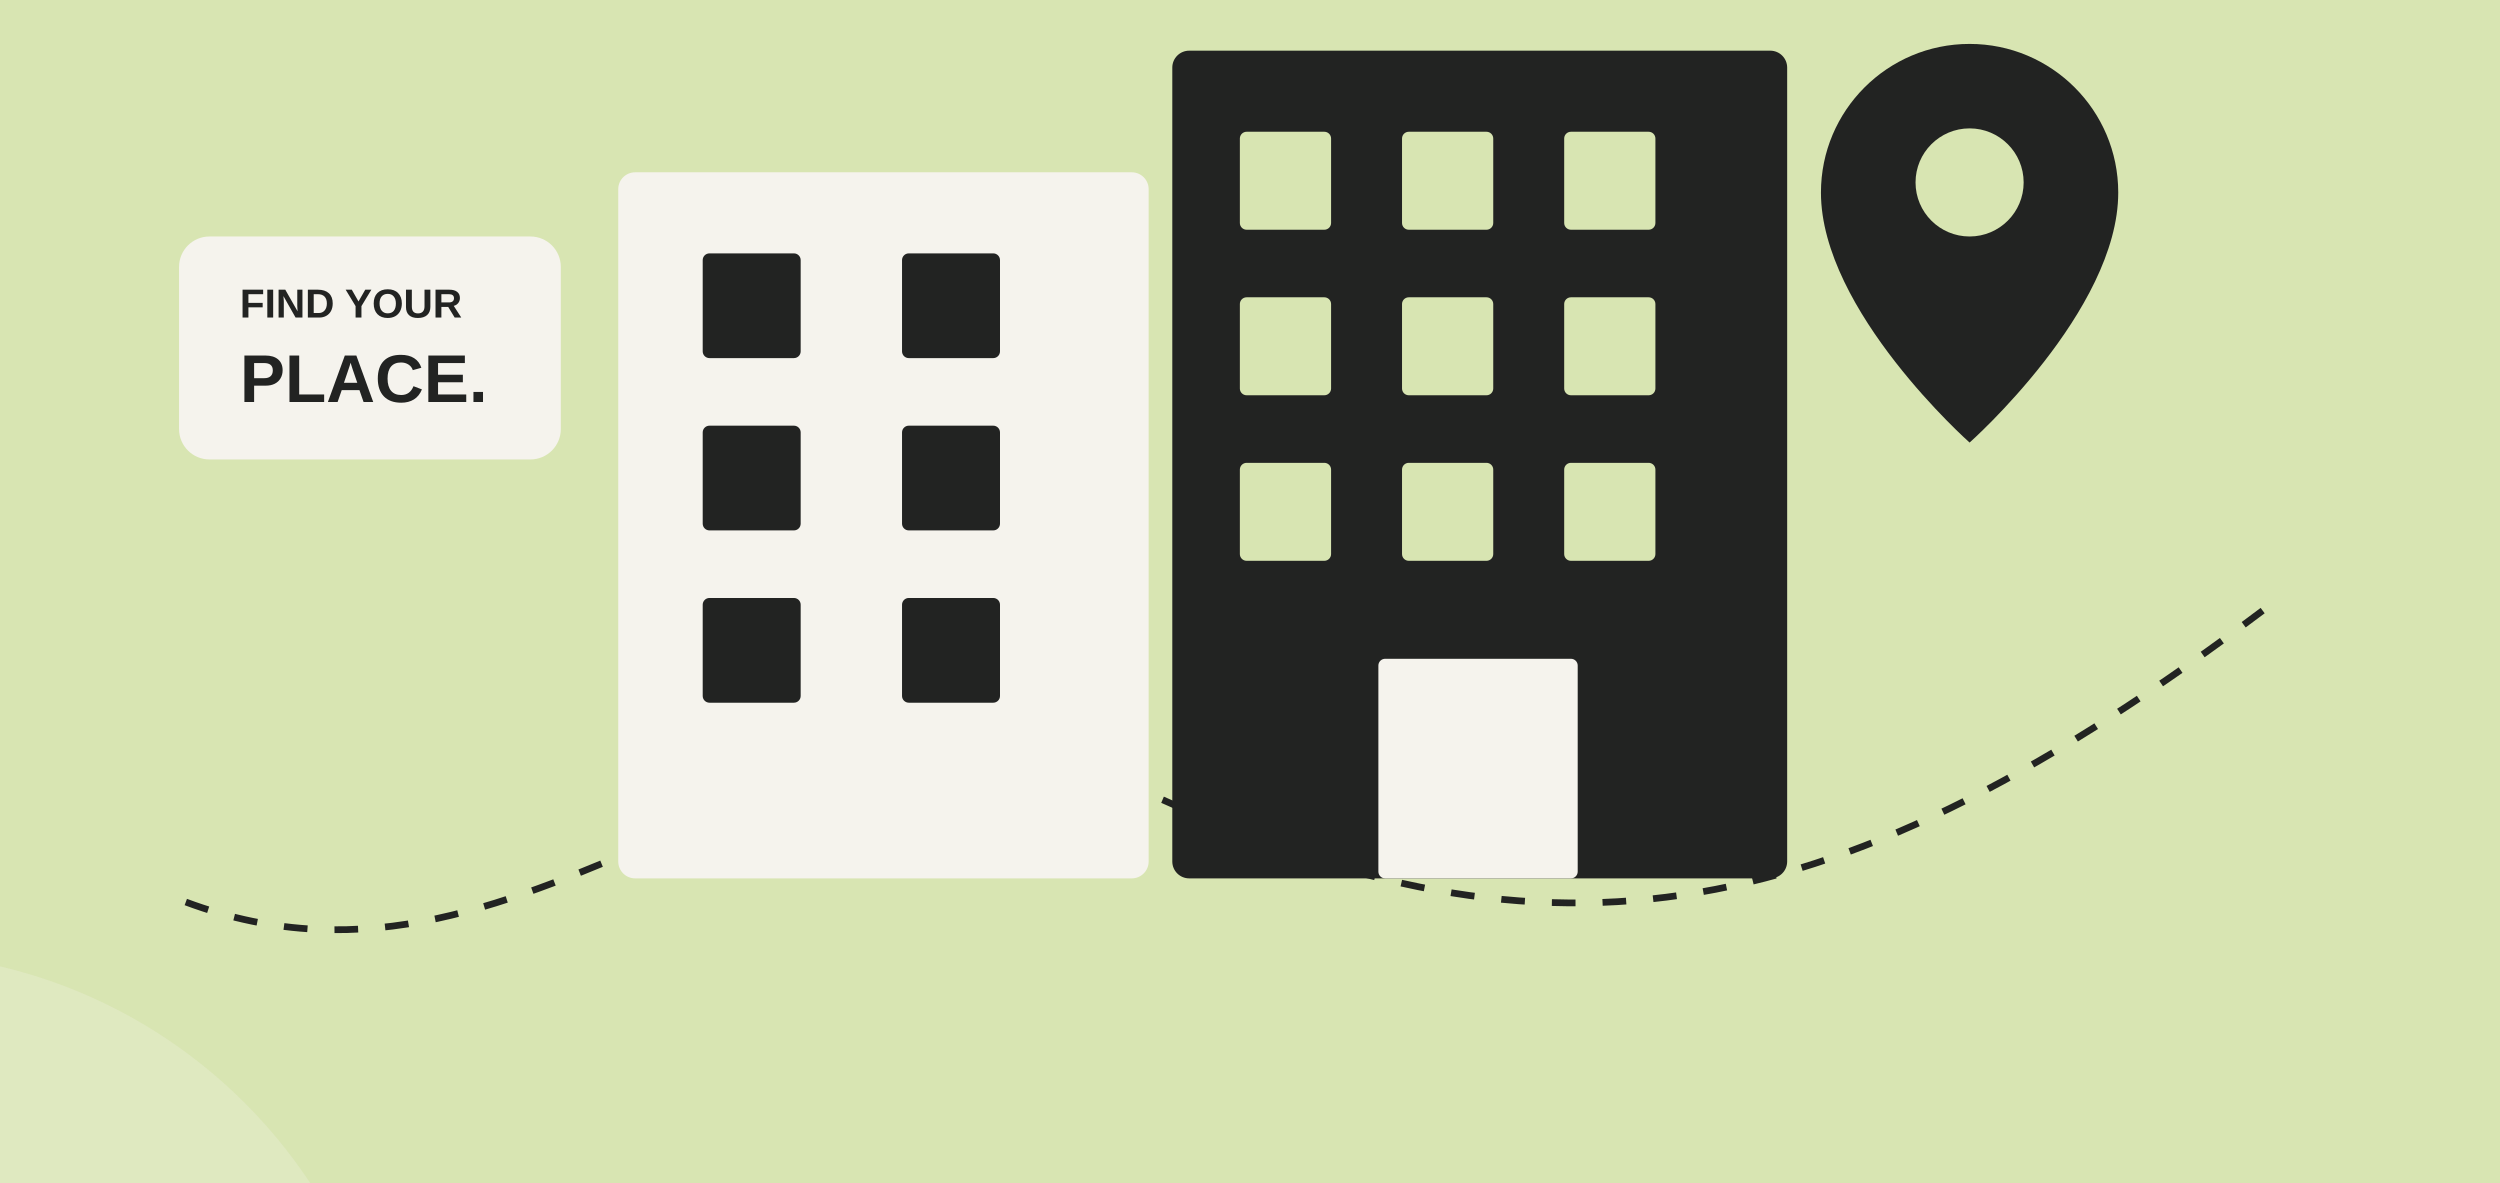
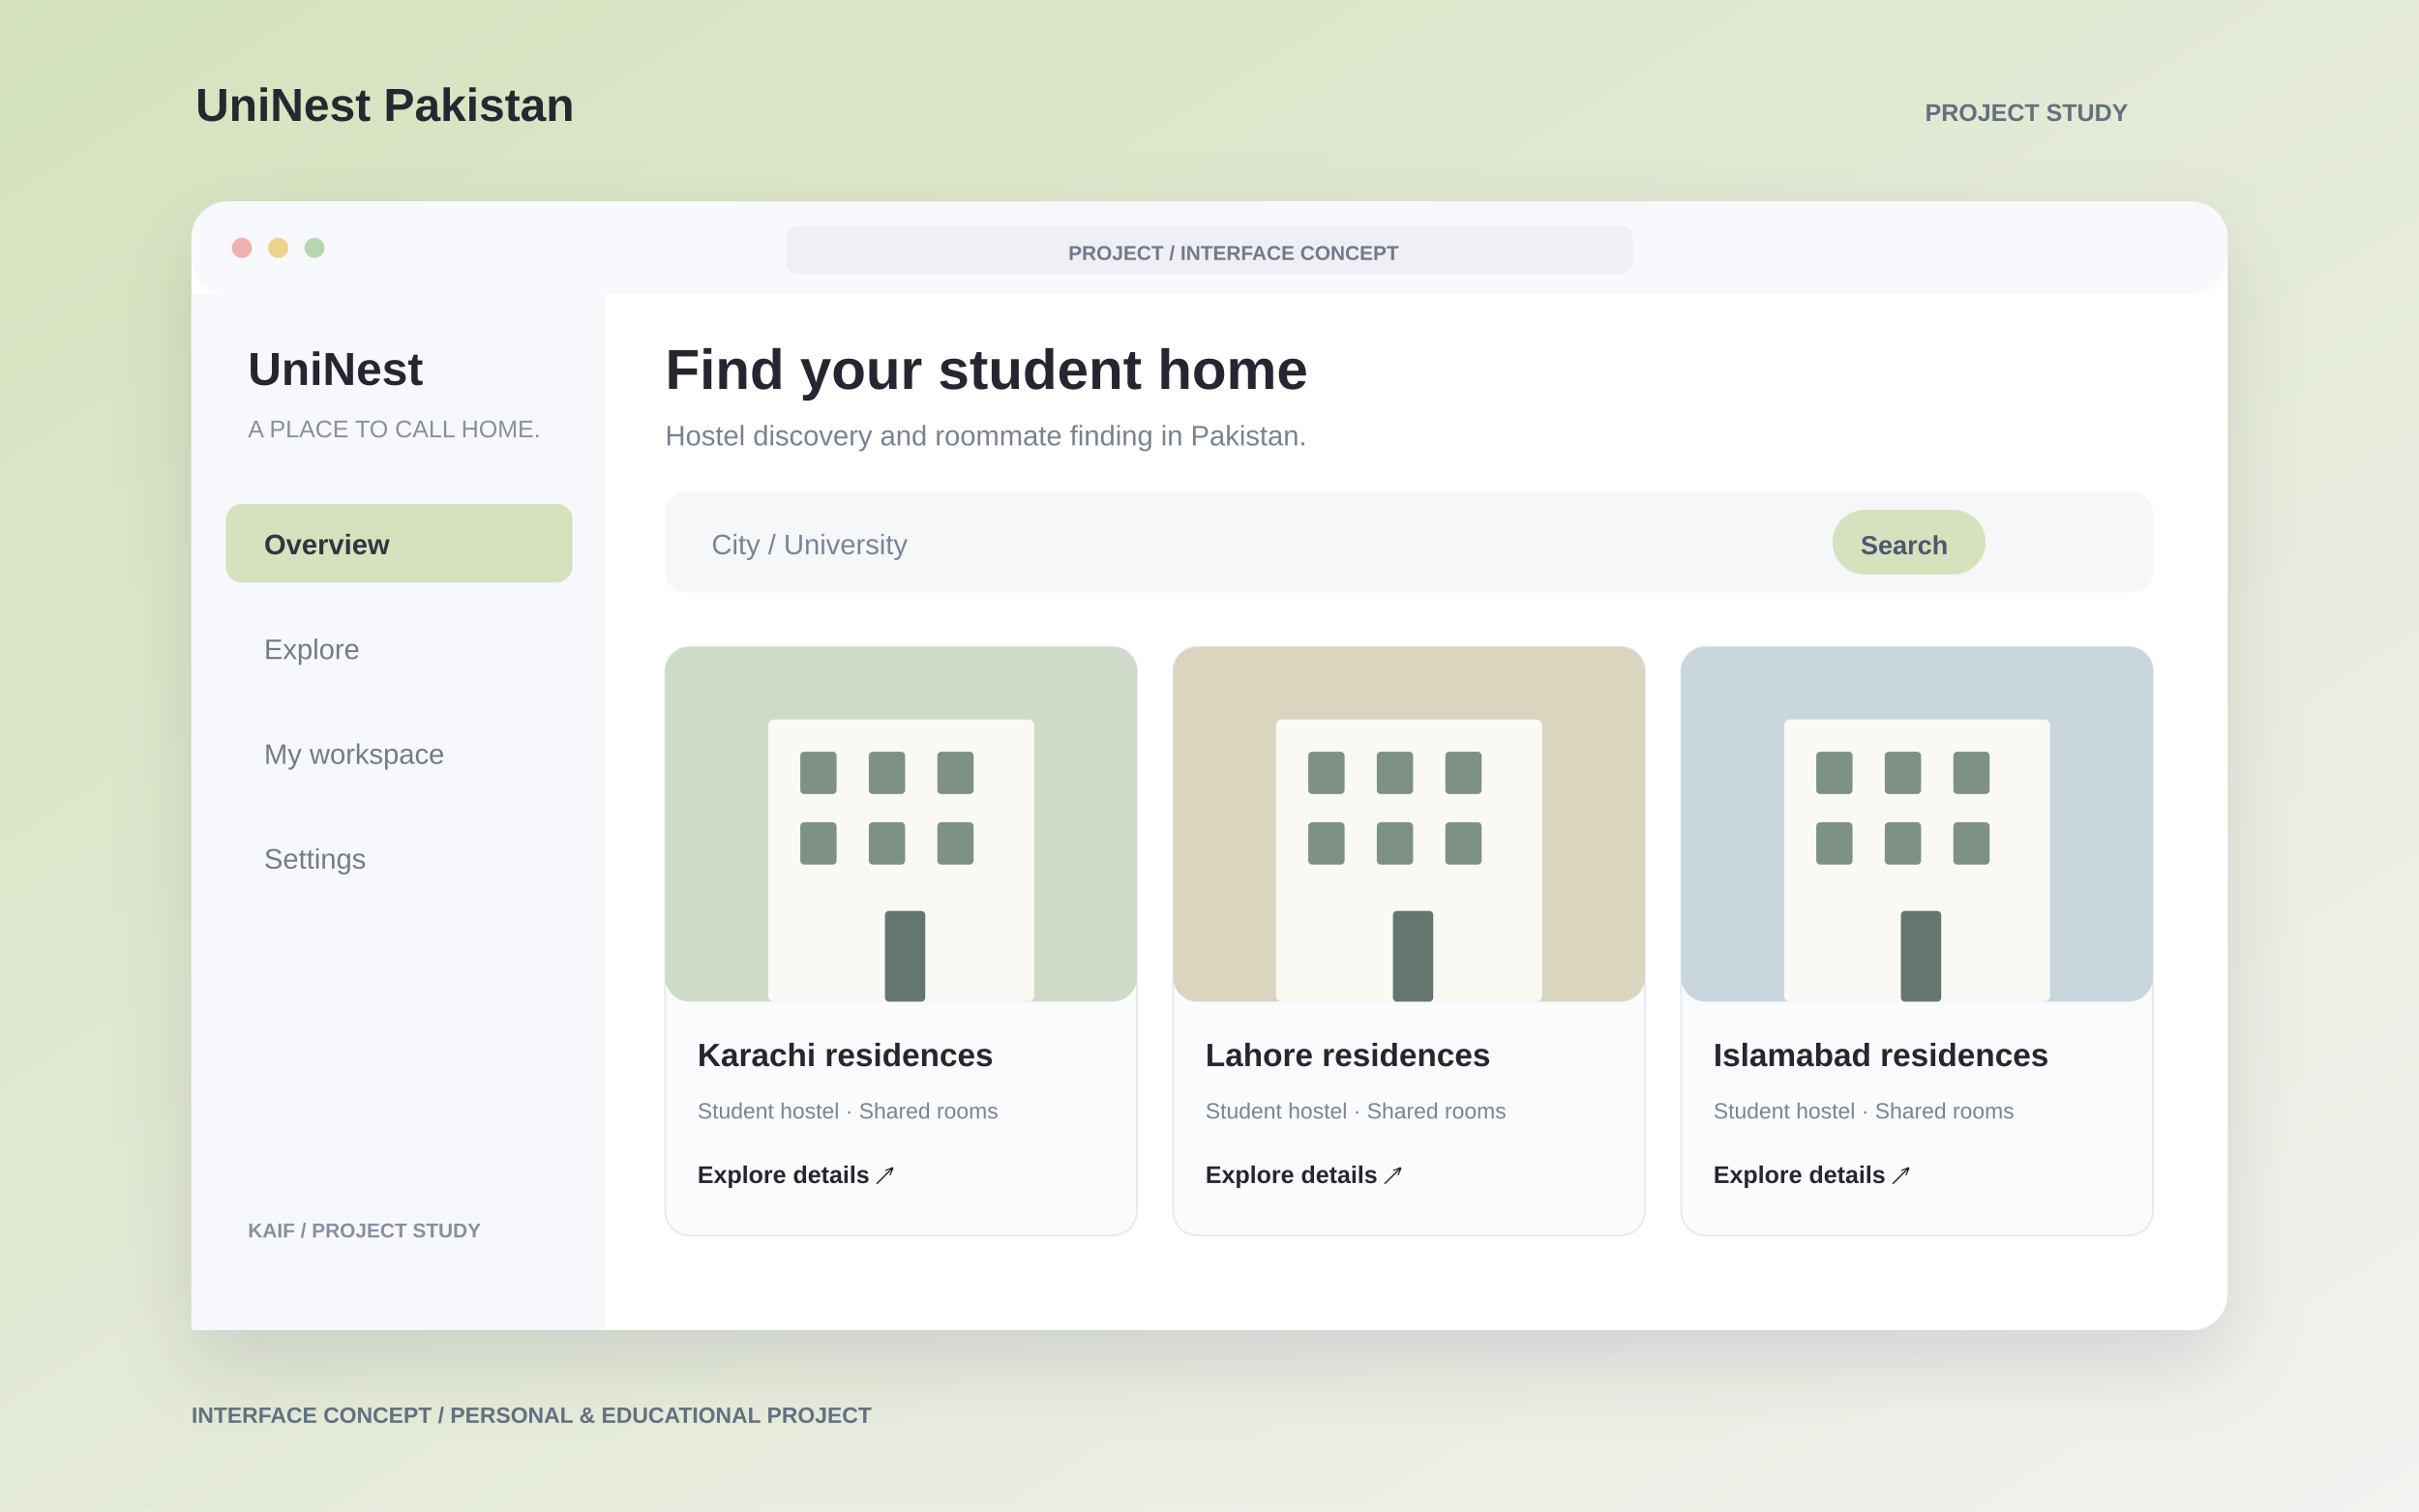
- <svg xmlns="http://www.w3.org/2000/svg" viewBox="80 160 740 350" width="1480" height="700" role="img" aria-labelledby="title">
-   <rect width="900" height="600" fill="#d8e5b2" />
-   <circle cx="865" cy="-30" r="175" fill="#f5f3ed" opacity=".32" />
-   <circle cx="45" cy="594" r="152" fill="#f5f3ed" opacity=".25" />
+ <svg xmlns="http://www.w3.org/2000/svg" viewBox="0 0 1200 750" width="1200" height="750" role="img" aria-labelledby="title">
+   <defs>
+     <filter id="shadow" x="-20%" y="-20%" width="140%" height="150%">
+       <feDropShadow dx="0" dy="16" stdDeviation="20" flood-color="#202736" flood-opacity=".12" />
+     </filter>
+     <linearGradient id="wash" x2="1" y2="1">
+       <stop stop-color="#d5e2bd" />
+       <stop offset="1" stop-color="#f2f2f0" />
+     </linearGradient>
+   </defs>
+   <rect width="1200" height="750" fill="url(#wash)" />
  <g font-family="Arial,Helvetica,sans-serif">
-     <text x="42" y="44" fill="#222322" font-size="12" font-weight="700">KAIF / PROJECT 05</text>
-     <text x="42" y="102" fill="#222322" font-size="42" font-weight="700">UniNest Pakistan</text>
-     <text x="44" y="131" fill="#222322" font-size="11" font-weight="700">STUDENT HOUSING · TEAM PROJECT</text>
-     <path d="M135 427c107 40 175-82 292-29s202 35 329-62" stroke="#222322" stroke-width="2" stroke-dasharray="7 8" fill="none" />
-     <rect x="263" y="211" width="157" height="209" rx="5" fill="#f5f3ed" stroke="none" />
-     <rect x="427" y="175" width="182" height="245" rx="5" fill="#222322" stroke="none" />
-     <rect x="447" y="199" width="27" height="29" rx="2" fill="#d8e5b2" stroke="none" />
-     <rect x="495" y="199" width="27" height="29" rx="2" fill="#d8e5b2" stroke="none" />
-     <rect x="543" y="199" width="27" height="29" rx="2" fill="#d8e5b2" stroke="none" />
-     <rect x="447" y="248" width="27" height="29" rx="2" fill="#d8e5b2" stroke="none" />
-     <rect x="495" y="248" width="27" height="29" rx="2" fill="#d8e5b2" stroke="none" />
-     <rect x="543" y="248" width="27" height="29" rx="2" fill="#d8e5b2" stroke="none" />
-     <rect x="447" y="297" width="27" height="29" rx="2" fill="#d8e5b2" stroke="none" />
-     <rect x="495" y="297" width="27" height="29" rx="2" fill="#d8e5b2" stroke="none" />
-     <rect x="543" y="297" width="27" height="29" rx="2" fill="#d8e5b2" stroke="none" />
-     <rect x="288" y="235" width="29" height="31" rx="2" fill="#222322" stroke="none" />
-     <rect x="347" y="235" width="29" height="31" rx="2" fill="#222322" stroke="none" />
-     <rect x="288" y="286" width="29" height="31" rx="2" fill="#222322" stroke="none" />
-     <rect x="347" y="286" width="29" height="31" rx="2" fill="#222322" stroke="none" />
-     <rect x="288" y="337" width="29" height="31" rx="2" fill="#222322" stroke="none" />
-     <rect x="347" y="337" width="29" height="31" rx="2" fill="#222322" stroke="none" />
-     <rect x="488" y="355" width="59" height="65" rx="2" fill="#f5f3ed" stroke="none" />
-     <path d="M707 217c0 35-44 74-44 74s-44-39-44-74a44 44 0 1 1 88 0" fill="#222322" />
-     <circle cx="663" cy="214" r="16" fill="#d8e5b2" stroke="none" />
-     <rect x="133" y="230" width="113" height="66" rx="9" fill="#f5f3ed" stroke="none" />
-     <text x="151" y="254" fill="#222322" font-size="12" font-weight="700">FIND YOUR</text>
-     <text x="151" y="279" fill="#222322" font-size="20" font-weight="700">PLACE.</text>
-     <path d="M42 522L858 522" stroke="#222322" stroke-width="1" fill="none" />
-     <text x="42" y="555" fill="#222322" font-size="14" font-weight="700">UninestPakistan</text>
-     <text x="651" y="555" fill="#222322" font-size="10" font-weight="700">ORIGINAL ILLUSTRATION</text>
+     <g filter="url(#shadow)">
+       <rect x="95" y="100" width="1010" height="560" rx="18" fill="#ffffff" stroke="none" />
+       <rect x="95" y="100" width="1010" height="46" rx="18" fill="#f8f9fc" stroke="none" />
+       <circle cx="120" cy="123" r="5" fill="#efb1af" />
+       <circle cx="138" cy="123" r="5" fill="#efd18e" />
+       <circle cx="156" cy="123" r="5" fill="#b7d7b1" />
+       <rect x="390" y="112" width="420" height="24" rx="6" fill="#eef0f5" stroke="none" />
+       <text x="530" y="129" font-size="10" fill="#72798b" font-weight="600">PROJECT / INTERFACE CONCEPT</text>
+       <rect x="95" y="146" width="205" height="514" rx="0" fill="#f7f8fb" stroke="none" />
+       <text x="123" y="191" font-size="23" fill="#252830" font-weight="750">UniNest</text>
+       <text x="123" y="217" font-size="12" fill="#8790a0" font-weight="500">A PLACE TO CALL HOME.</text>
+       <rect x="112" y="250" width="172" height="39" rx="8" fill="#d5e2bd" stroke="none" />
+       <text x="131" y="275" font-size="14" fill="#303541" font-weight="600">Overview</text>
+       <text x="131" y="327" font-size="14" fill="#727b8b" font-weight="500">Explore</text>
+       <text x="131" y="379" font-size="14" fill="#727b8b" font-weight="500">My workspace</text>
+       <text x="131" y="431" font-size="14" fill="#727b8b" font-weight="500">Settings</text>
+       <text x="123" y="614" font-size="10" fill="#8790a0" font-weight="650">KAIF / PROJECT STUDY</text>
+       <text x="330" y="193" font-size="28" fill="#252830" font-weight="750">Find your student home</text>
+       <text x="330" y="221" font-size="14" fill="#788295" font-weight="500">Hostel discovery and roommate finding in Pakistan.</text>
+       <rect x="330" y="244" width="738" height="50" rx="10" fill="#f5f7f9" stroke="none" />
+       <text x="353" y="275" font-size="14" fill="#7a8495" font-weight="500">City / University</text>
+       <rect x="909" y="253" width="76" height="32" rx="16" fill="#d5e2bd" stroke="none" />
+       <text x="923" y="275" font-size="13" fill="#4f5670" font-weight="600">Search</text>
+       <rect x="330" y="321" width="234" height="292" rx="12" fill="#fafbfc" stroke="#e7eaf0" />
+       <rect x="330" y="321" width="234" height="176" rx="12" fill="#cedbc8" stroke="none" />
+       <rect x="381" y="357" width="132" height="140" rx="3" fill="#faf9f4" stroke="none" />
+       <rect x="439" y="452" width="20" height="45" rx="2" fill="#65766e" stroke="none" />
+       <rect x="397" y="373" width="18" height="21" rx="2" fill="#7d9187" stroke="none" />
+       <rect x="397" y="408" width="18" height="21" rx="2" fill="#7d9187" stroke="none" />
+       <rect x="431" y="373" width="18" height="21" rx="2" fill="#7d9187" stroke="none" />
+       <rect x="431" y="408" width="18" height="21" rx="2" fill="#7d9187" stroke="none" />
+       <rect x="465" y="373" width="18" height="21" rx="2" fill="#7d9187" stroke="none" />
+       <rect x="465" y="408" width="18" height="21" rx="2" fill="#7d9187" stroke="none" />
+       <text x="346" y="529" font-size="16" fill="#252830" font-weight="700">Karachi residences</text>
+       <text x="346" y="555" font-size="11" fill="#7a8495" font-weight="500">Student hostel · Shared rooms</text>
+       <text x="346" y="587" font-size="12" fill="#252830" font-weight="650">Explore details ↗</text>
+       <rect x="582" y="321" width="234" height="292" rx="12" fill="#fafbfc" stroke="#e7eaf0" />
+       <rect x="582" y="321" width="234" height="176" rx="12" fill="#d9d5bf" stroke="none" />
+       <rect x="633" y="357" width="132" height="140" rx="3" fill="#faf9f4" stroke="none" />
+       <rect x="691" y="452" width="20" height="45" rx="2" fill="#65766e" stroke="none" />
+       <rect x="649" y="373" width="18" height="21" rx="2" fill="#7d9187" stroke="none" />
+       <rect x="649" y="408" width="18" height="21" rx="2" fill="#7d9187" stroke="none" />
+       <rect x="683" y="373" width="18" height="21" rx="2" fill="#7d9187" stroke="none" />
+       <rect x="683" y="408" width="18" height="21" rx="2" fill="#7d9187" stroke="none" />
+       <rect x="717" y="373" width="18" height="21" rx="2" fill="#7d9187" stroke="none" />
+       <rect x="717" y="408" width="18" height="21" rx="2" fill="#7d9187" stroke="none" />
+       <text x="598" y="529" font-size="16" fill="#252830" font-weight="700">Lahore residences</text>
+       <text x="598" y="555" font-size="11" fill="#7a8495" font-weight="500">Student hostel · Shared rooms</text>
+       <text x="598" y="587" font-size="12" fill="#252830" font-weight="650">Explore details ↗</text>
+       <rect x="834" y="321" width="234" height="292" rx="12" fill="#fafbfc" stroke="#e7eaf0" />
+       <rect x="834" y="321" width="234" height="176" rx="12" fill="#c9d6de" stroke="none" />
+       <rect x="885" y="357" width="132" height="140" rx="3" fill="#faf9f4" stroke="none" />
+       <rect x="943" y="452" width="20" height="45" rx="2" fill="#65766e" stroke="none" />
+       <rect x="901" y="373" width="18" height="21" rx="2" fill="#7d9187" stroke="none" />
+       <rect x="901" y="408" width="18" height="21" rx="2" fill="#7d9187" stroke="none" />
+       <rect x="935" y="373" width="18" height="21" rx="2" fill="#7d9187" stroke="none" />
+       <rect x="935" y="408" width="18" height="21" rx="2" fill="#7d9187" stroke="none" />
+       <rect x="969" y="373" width="18" height="21" rx="2" fill="#7d9187" stroke="none" />
+       <rect x="969" y="408" width="18" height="21" rx="2" fill="#7d9187" stroke="none" />
+       <text x="850" y="529" font-size="16" fill="#252830" font-weight="700">Islamabad residences</text>
+       <text x="850" y="555" font-size="11" fill="#7a8495" font-weight="500">Student hostel · Shared rooms</text>
+       <text x="850" y="587" font-size="12" fill="#252830" font-weight="650">Explore details ↗</text>
+     </g>
+     <text x="97" y="60" font-size="23" fill="#252830" font-weight="750">UniNest Pakistan</text>
+     <text x="955" y="60" font-size="12" fill="#627080" font-weight="600">PROJECT STUDY</text>
+     <text x="95" y="706" font-size="11" fill="#627080" font-weight="600">INTERFACE CONCEPT / PERSONAL &amp; EDUCATIONAL PROJECT</text>
  </g>
</svg>
